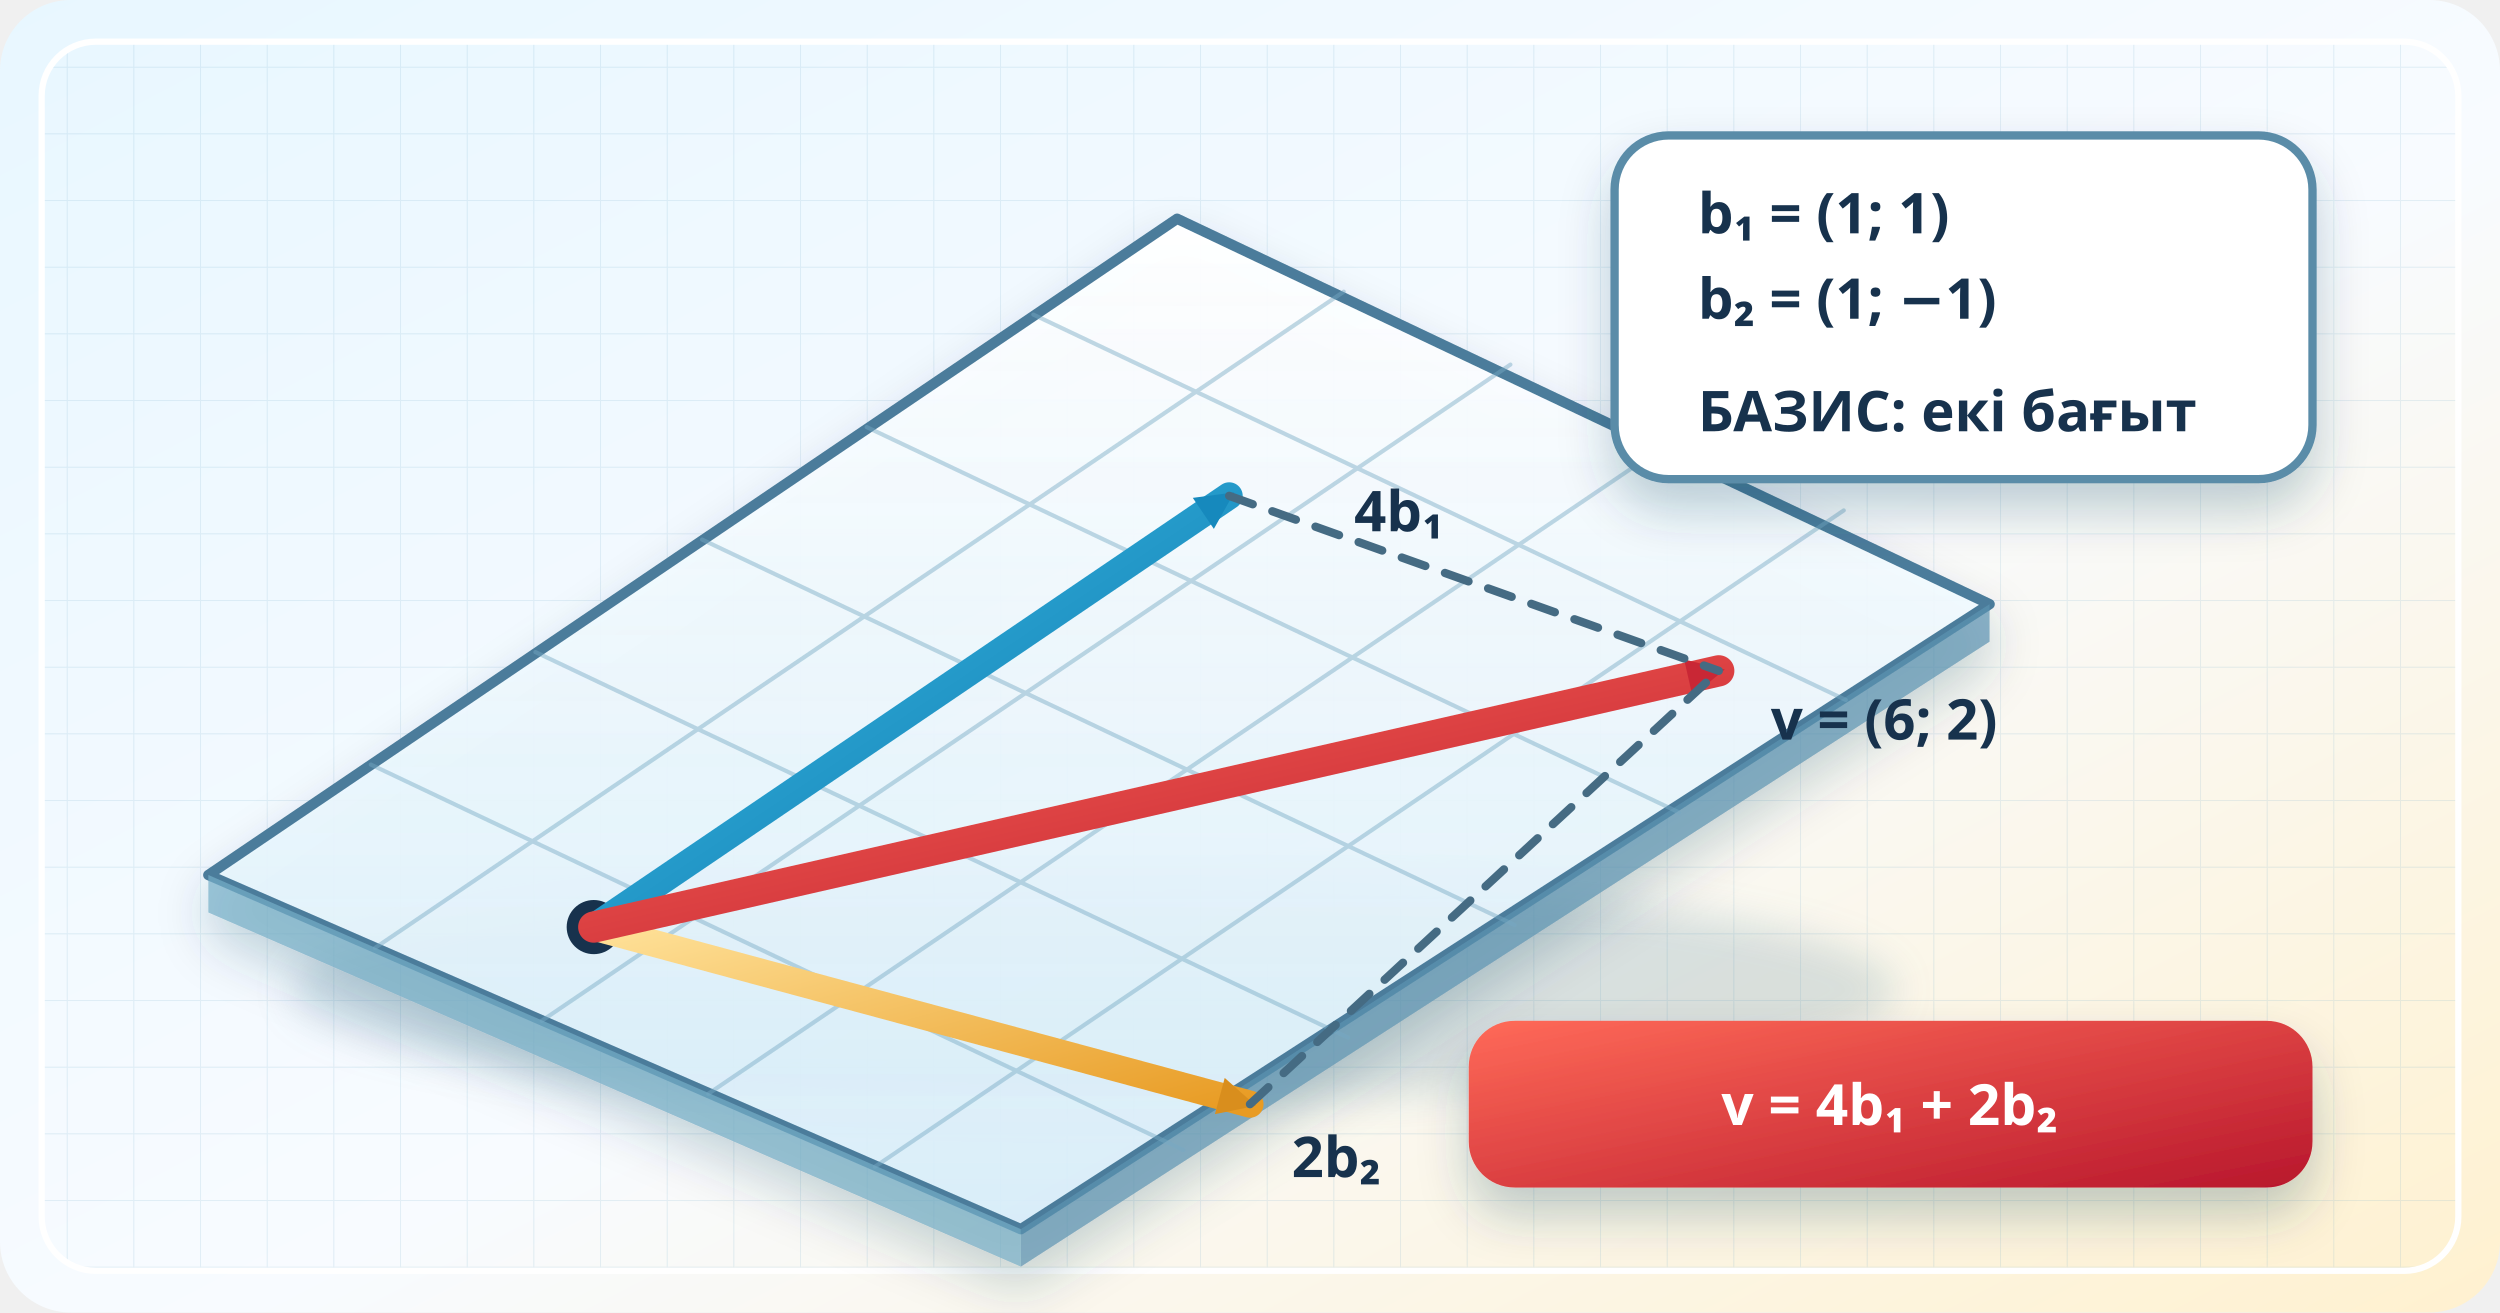
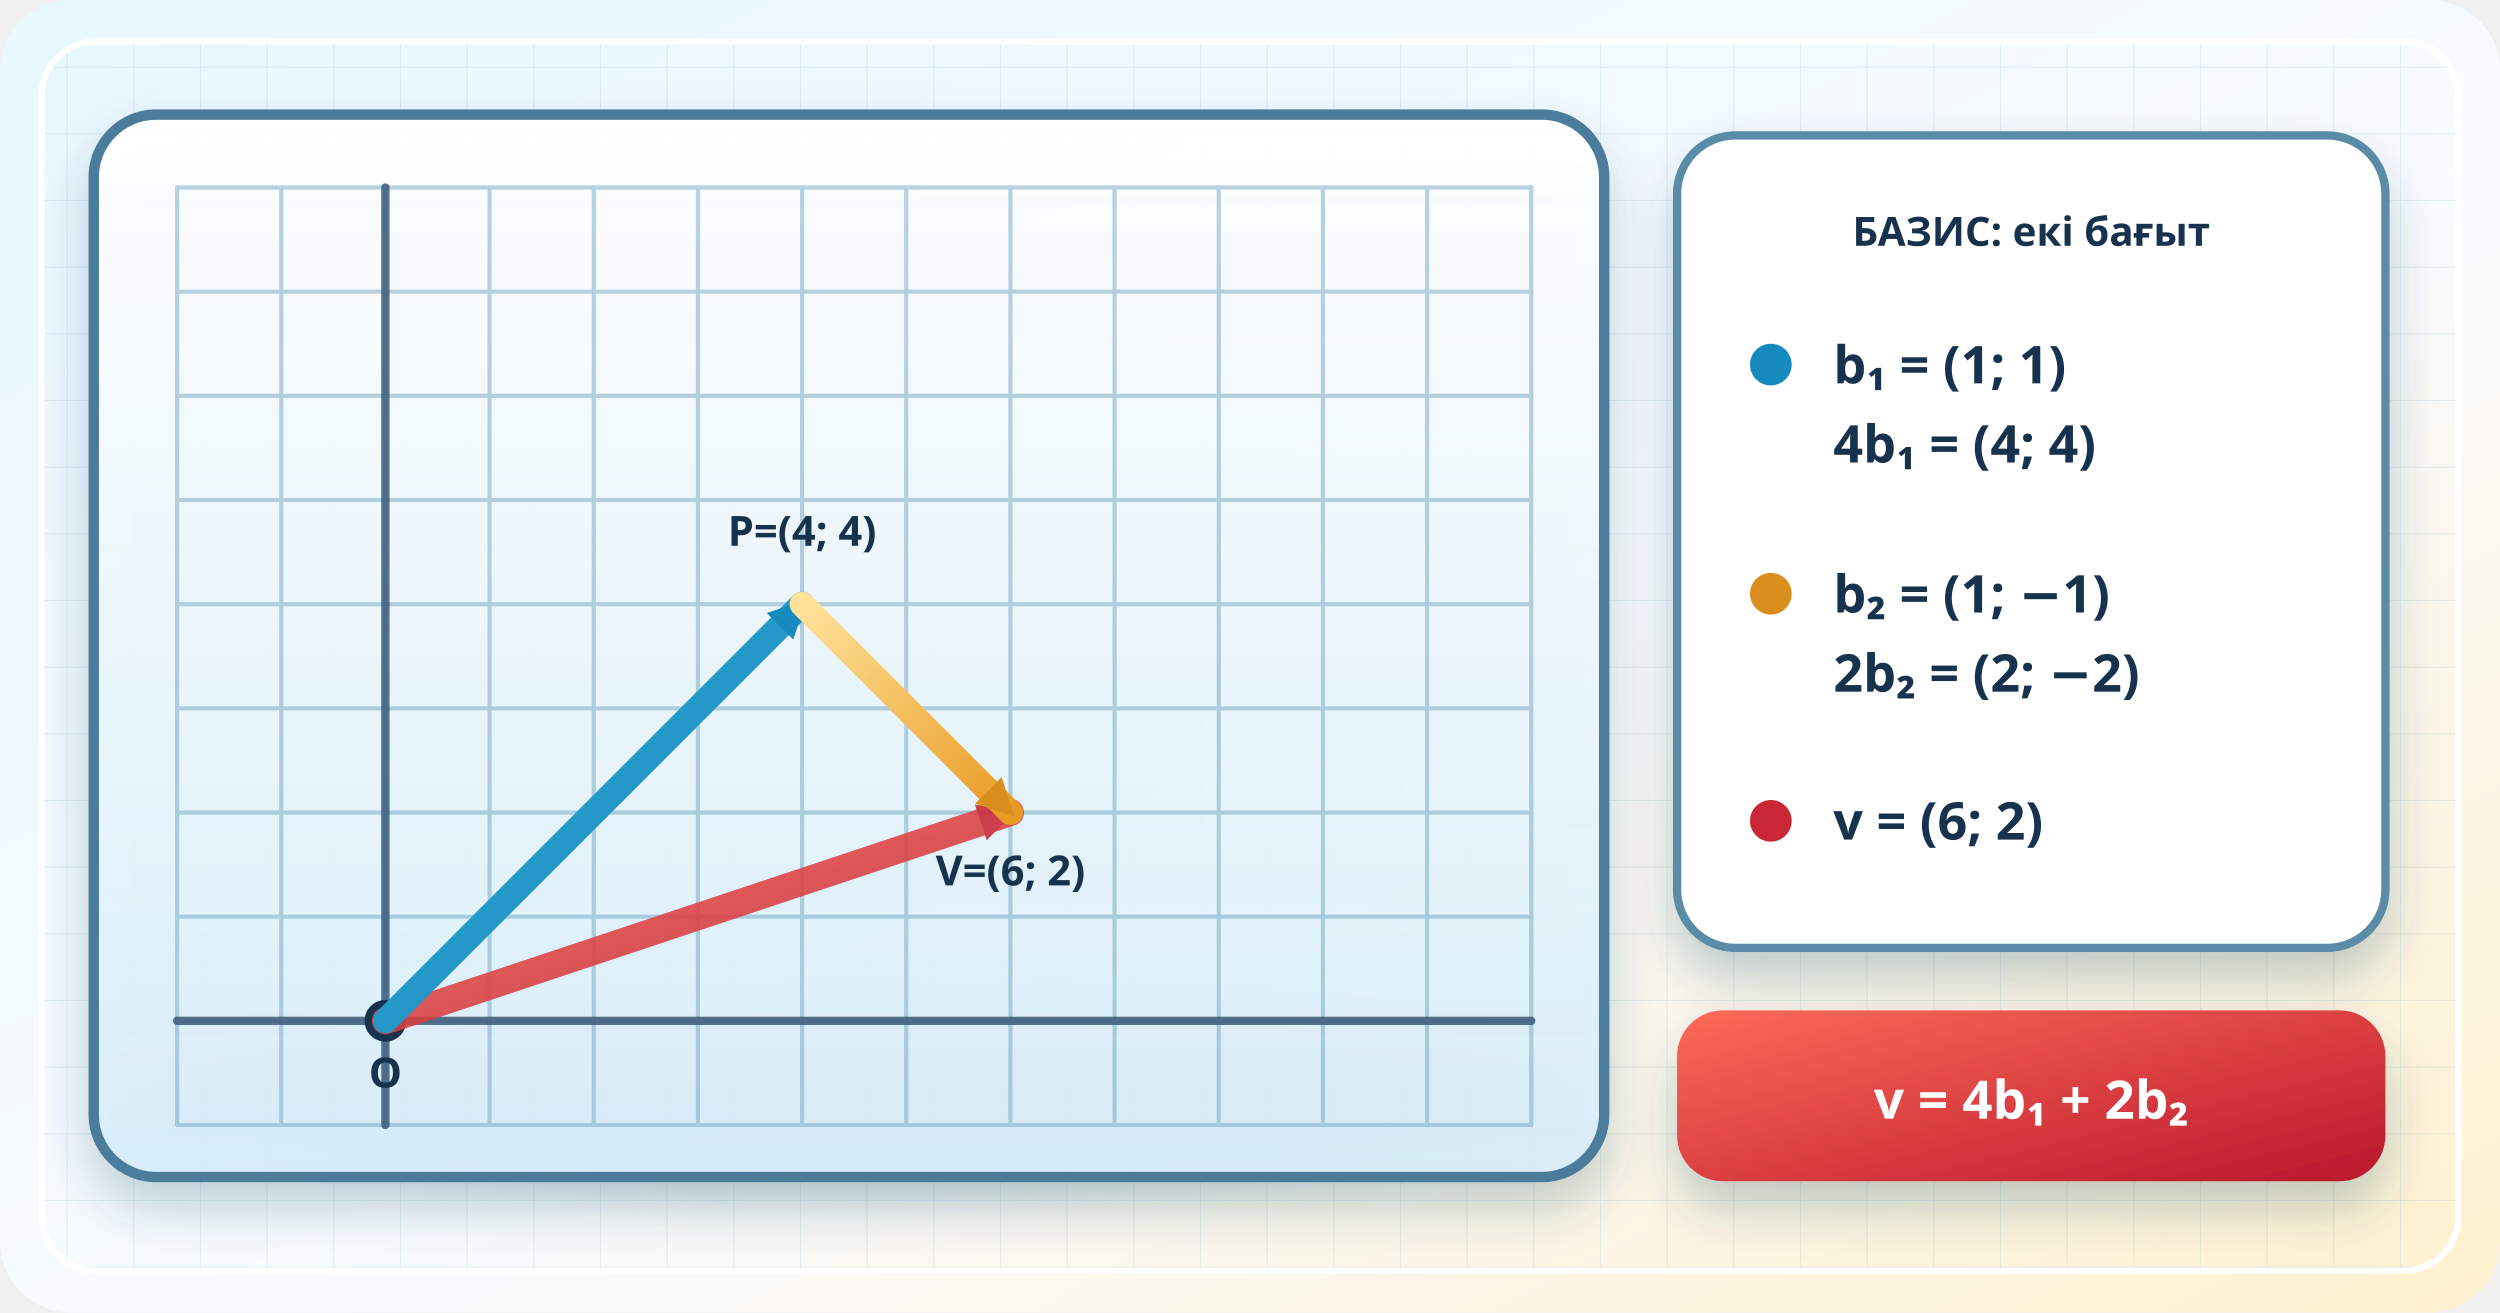
<svg xmlns="http://www.w3.org/2000/svg" viewBox="0 0 1200 630" role="img" aria-labelledby="title desc">
  <defs>
    <linearGradient id="bg" x2="1" y2="1">
      <stop stop-color="#e8f7ff" />
      <stop offset=".55" stop-color="#f8fbff" />
      <stop offset="1" stop-color="#fff1cf" />
    </linearGradient>
    <linearGradient id="glass" x2="0" y2="1">
      <stop stop-color="#ffffff" stop-opacity=".96" />
      <stop offset="1" stop-color="#d8effc" stop-opacity=".9" />
    </linearGradient>
    <linearGradient id="blue" x2="1" y2="1">
      <stop stop-color="#35c7ed" />
      <stop offset="1" stop-color="#126aa4" />
    </linearGradient>
    <linearGradient id="gold" x2="1" y2="1">
      <stop stop-color="#ffe29a" />
      <stop offset="1" stop-color="#e89b23" />
    </linearGradient>
    <linearGradient id="red" x2="1" y2="1">
      <stop stop-color="#ff6a58" />
      <stop offset="1" stop-color="#b8172c" />
    </linearGradient>
    <pattern id="draft" width="32" height="32" patternUnits="userSpaceOnUse">
      <path d="M32 0H0V32" fill="none" stroke="#6aa5c8" stroke-width="1" opacity=".16" />
    </pattern>
    <filter id="shadow" x="-30%" y="-30%" width="170%" height="180%">
      <feDropShadow dx="0" dy="13" stdDeviation="12" flood-color="#183c59" flood-opacity=".24" />
    </filter>
    <filter id="soft" x="-40%" y="-40%" width="180%" height="180%">
      <feGaussianBlur stdDeviation="9" />
    </filter>
    <marker id="arrowBlue" markerUnits="userSpaceOnUse" markerWidth="18" markerHeight="18" refX="15" refY="9" orient="auto">
      <path d="M0 0L18 9L0 18Z" fill="#1689bd" />
    </marker>
    <marker id="arrowGold" markerUnits="userSpaceOnUse" markerWidth="18" markerHeight="18" refX="15" refY="9" orient="auto">
      <path d="M0 0L18 9L0 18Z" fill="#d98e1d" />
    </marker>
    <marker id="arrowRed" markerUnits="userSpaceOnUse" markerWidth="18" markerHeight="18" refX="15" refY="9" orient="auto">
      <path d="M0 0L18 9L0 18Z" fill="#c92735" />
    </marker>
  </defs>
  <rect width="1200" height="630" rx="34" fill="url(#bg)" />
  <rect x="20" y="20" width="1160" height="590" rx="26" fill="url(#draft)" stroke="#fff" stroke-width="3" />
  <g data-basis="v=(6,2)=4(1,1)+2(1,-1)" font-family="system-ui,sans-serif" fill="#17324d" stroke-linecap="round" stroke-linejoin="round">
-     <ellipse cx="525" cy="475" rx="385" ry="55" fill="#3b7391" opacity=".18" filter="url(#soft)" />
+     <ellipse cx="410" cy="525" rx="350" ry="48" fill="#3b7391" opacity=".16" filter="url(#soft)" />
    <g filter="url(#shadow)">
-       <path d="M100 420L565 105L955 290L490 590Z" fill="url(#glass)" stroke="#4b7c9b" stroke-width="5" />
-       <path d="M100 420L490 590L490 608L100 438Z" fill="#75aec7" opacity=".7" />
-       <path d="M490 590L955 290V308L490 608Z" fill="#5b93b1" opacity=".7" />
+       <rect x="45" y="55" width="725" height="510" rx="30" fill="url(#glass)" stroke="#4b7c9b" stroke-width="5" />
    </g>
-     <g stroke="#76a9c3" stroke-width="2" opacity=".45">
-       <path d="M180 455L645 140M260 490L725 175M340 525L805 210M420 560L885 245" />
-       <path d="M178 367L568 552M257 313L647 498M337 259L727 444M416 205L806 390M496 151L886 336" />
+     <g stroke="#76a9c3" stroke-width="2" opacity=".52">
+       <path d="M85 90V540M135 90V540M185 90V540M235 90V540M285 90V540M335 90V540M385 90V540M435 90V540M485 90V540M535 90V540M585 90V540M635 90V540M685 90V540M735 90V540" />
+       <path d="M85 90H735M85 140H735M85 190H735M85 240H735M85 290H735M85 340H735M85 390H735M85 440H735M85 490H735M85 540H735" />
    </g>
-     <circle cx="285" cy="445" r="13" fill="#17324d" />
-     <path d="M285 445L590 238" stroke="url(#blue)" stroke-width="13" marker-end="url(#arrowBlue)" />
-     <path d="M285 445L600 530" stroke="url(#gold)" stroke-width="13" marker-end="url(#arrowGold)" />
-     <path d="M285 445L825 322" stroke="url(#red)" stroke-width="15" marker-end="url(#arrowRed)" />
-     <path d="M590 238L825 322M600 530L825 322" fill="none" stroke="#456b83" stroke-width="4" stroke-dasharray="12 10" />
-     <g filter="url(#shadow)">
-       <rect x="775" y="65" width="335" height="165" rx="26" fill="#fff" stroke="#5a8ca8" stroke-width="4" />
-     </g>
-     <g font-size="27" font-weight="830">
-       <text x="815" y="112">b₁ = (1; 1)</text>
-       <text x="815" y="153">b₂ = (1; −1)</text>
-       <text x="815" y="207">БАЗИС: екі бағыт</text>
-       <text x="650" y="255">4b₁</text>
-       <text x="620" y="565">2b₂</text>
-       <text x="850" y="355">v = (6; 2)</text>
+     <path d="M85 490H735M185 540V90" stroke="#365675" stroke-width="4" opacity=".82" />
+     <circle cx="185" cy="490" r="10" fill="#17324d" />
+     <path d="M185 490L485 390" stroke="url(#red)" stroke-width="13" marker-end="url(#arrowRed)" opacity=".88" />
+     <path d="M185 490L385 290" stroke="url(#blue)" stroke-width="12" marker-end="url(#arrowBlue)" />
+     <path d="M385 290L485 390" stroke="url(#gold)" stroke-width="12" marker-end="url(#arrowGold)" />
+     <g font-size="20" font-weight="850" text-anchor="middle">
+       <text x="185" y="522">O</text>
+       <text x="385" y="262">P=(4; 4)</text>
+       <text x="485" y="425">V=(6; 2)</text>
    </g>
    <g filter="url(#shadow)">
-       <rect x="705" y="490" width="405" height="80" rx="22" fill="url(#red)" />
+       <rect x="805" y="65" width="340" height="390" rx="28" fill="#fff" stroke="#5a8ca8" stroke-width="4" />
    </g>
-     <text x="907" y="540" fill="#fff" font-size="27.28" font-weight="900" text-anchor="middle">v = 4b₁ + 2b₂</text>
+     <text x="975" y="118" text-anchor="middle" font-size="19.36" font-weight="900">БАЗИС: екі бағыт</text>
+     <g font-size="25" font-weight="830">
+       <circle cx="850" cy="175" r="10" fill="#1689bd" />
+       <text x="880" y="184">b₁ = (1; 1)</text>
+       <text x="880" y="222">4b₁ = (4; 4)</text>
+       <circle cx="850" cy="285" r="10" fill="#d98e1d" />
+       <text x="880" y="294">b₂ = (1; −1)</text>
+       <text x="880" y="332">2b₂ = (2; −2)</text>
+       <circle cx="850" cy="394" r="10" fill="#c92735" />
+       <text x="880" y="403">v = (6; 2)</text>
+     </g>
+     <g filter="url(#shadow)">
+       <rect x="805" y="485" width="340" height="82" rx="22" fill="url(#red)" />
+     </g>
+     <text x="975" y="537" fill="#fff" font-size="25.52" font-weight="900" text-anchor="middle">v = 4b₁ + 2b₂</text>
  </g>
</svg>
